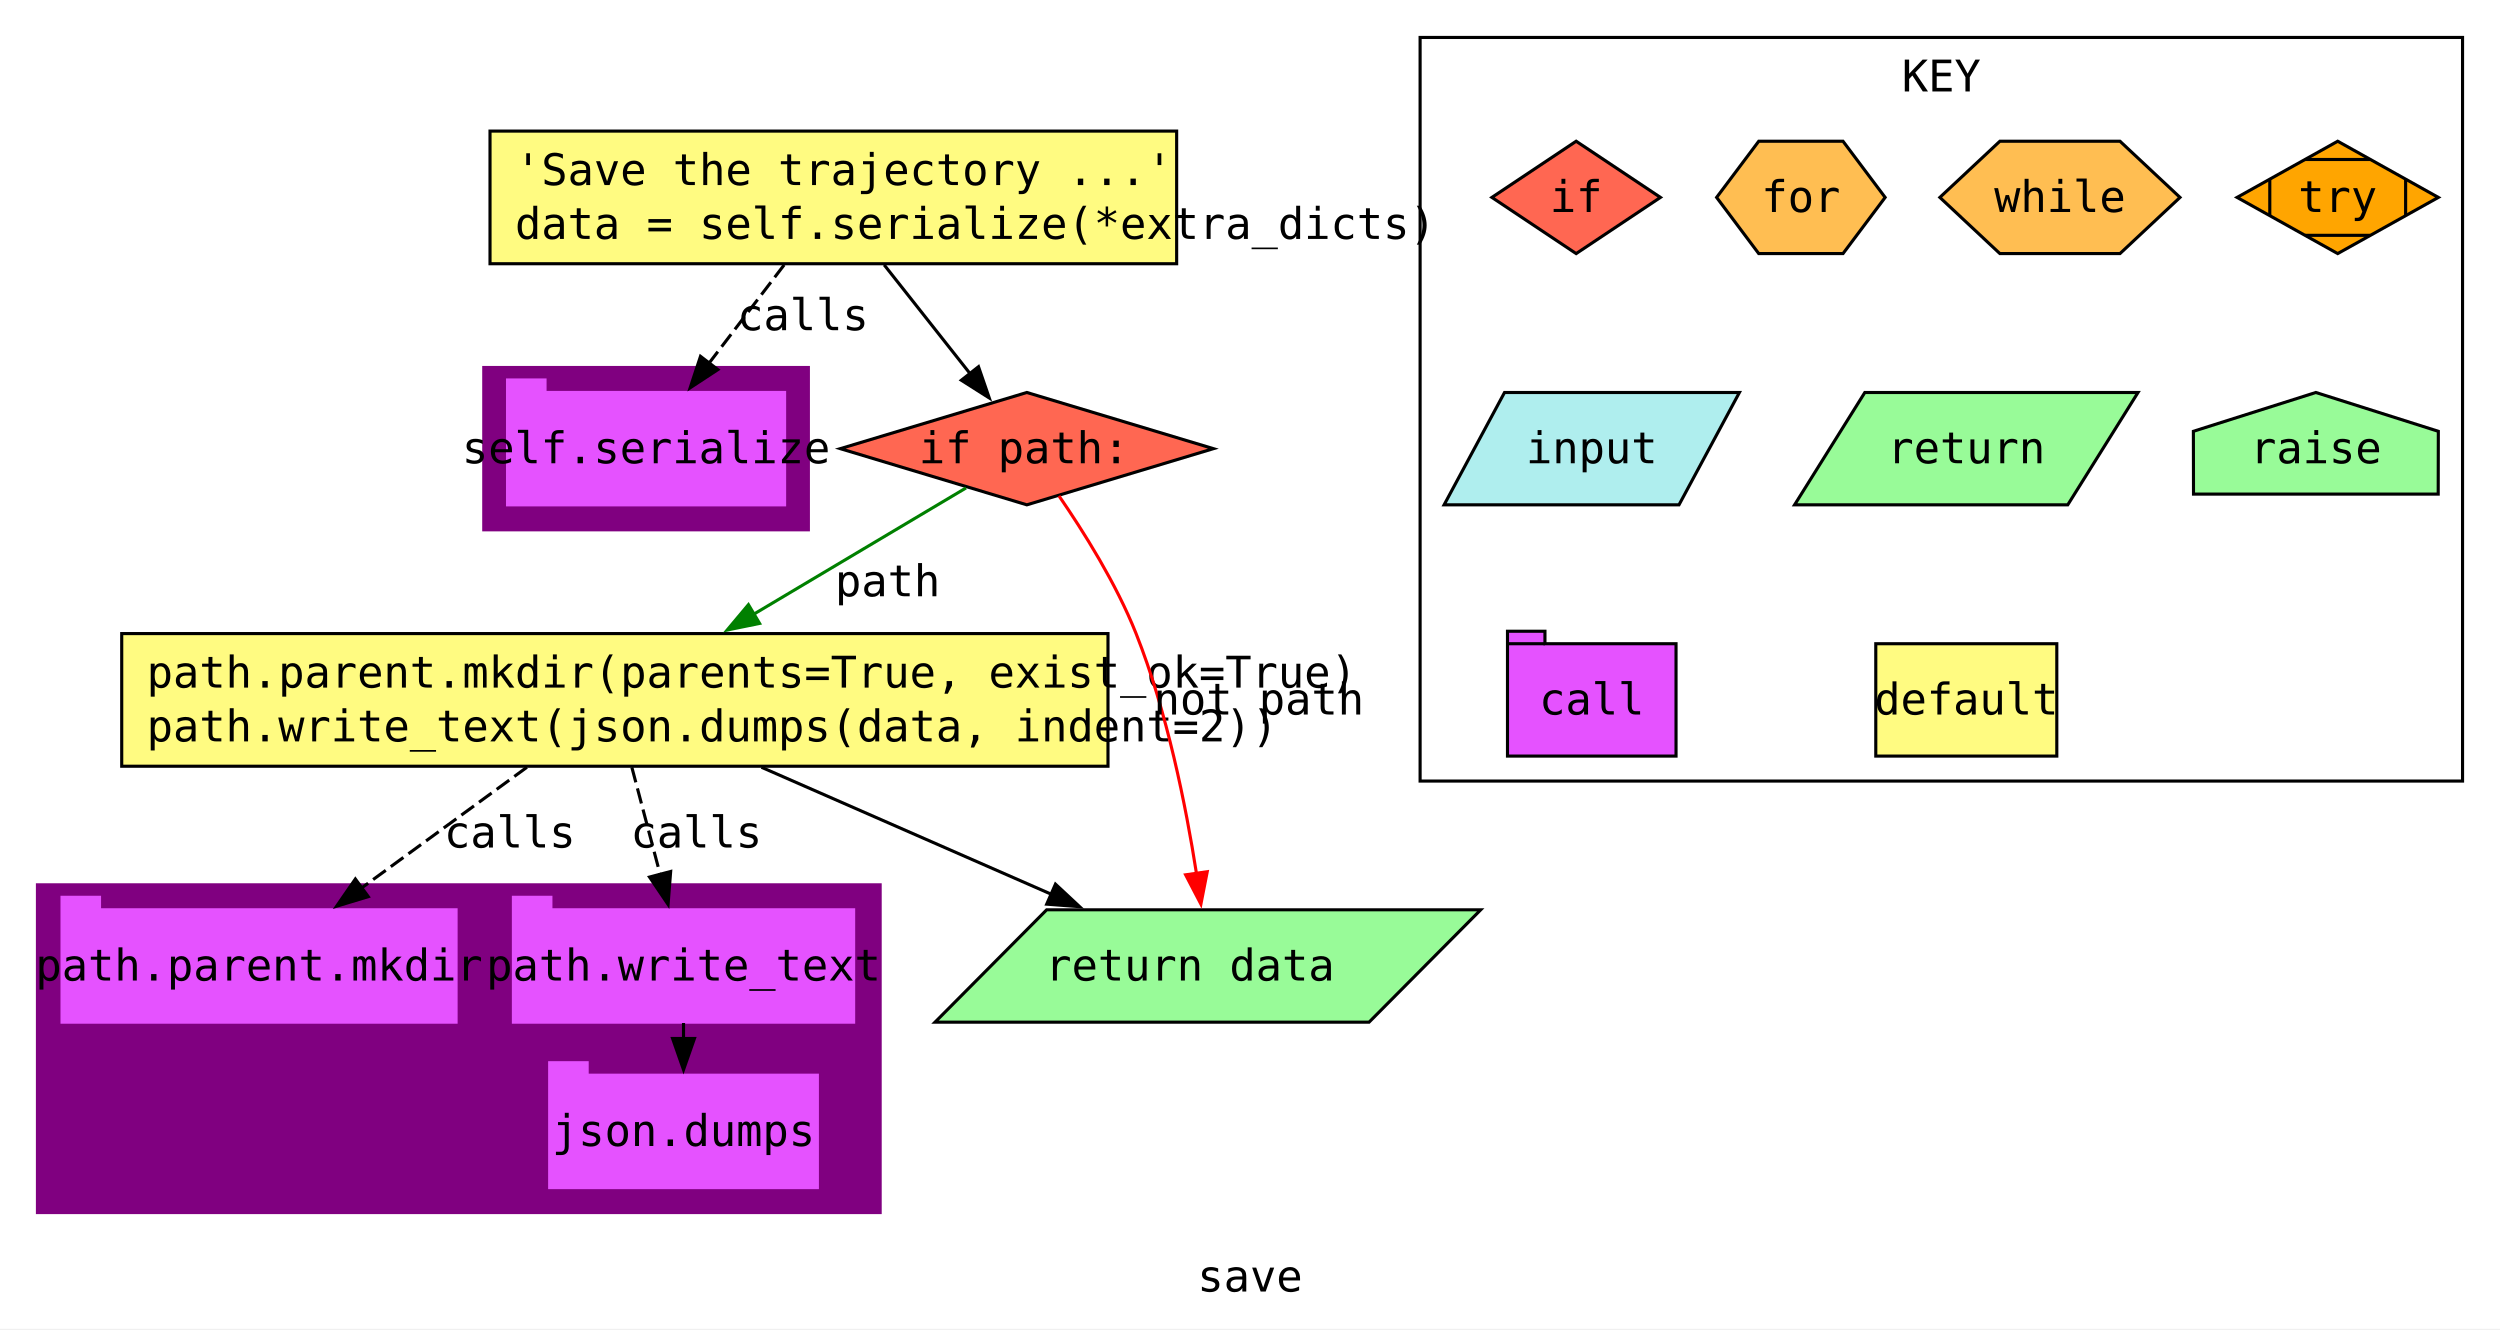
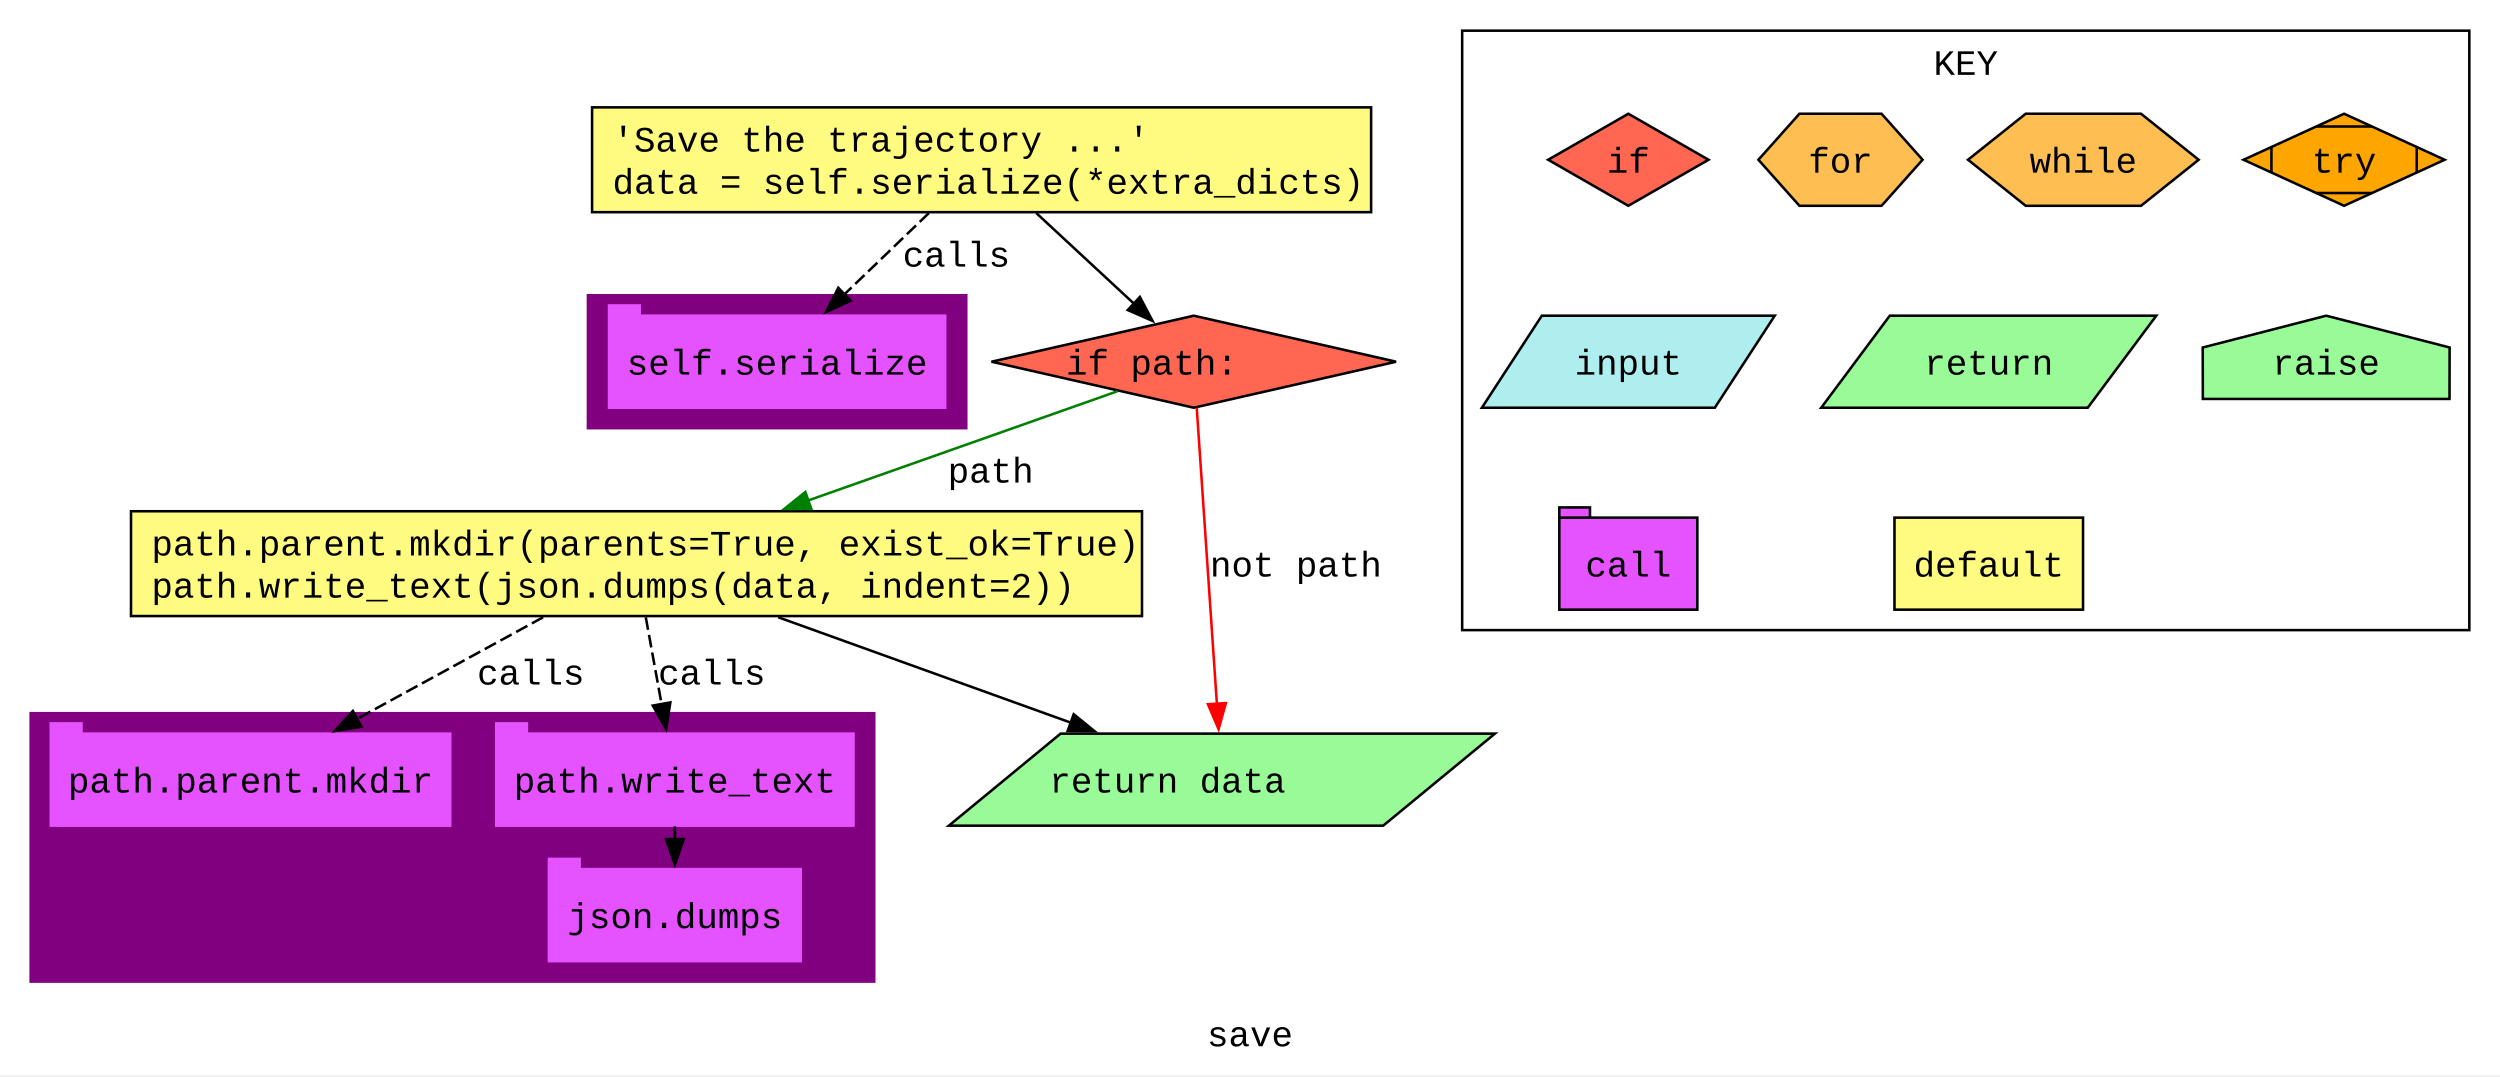
- <svg xmlns="http://www.w3.org/2000/svg" width="801pt" height="426pt" viewBox="0.00 0.00 801.00 426.00">
-   <g id="graph0" class="graph" transform="scale(1 1) rotate(0) translate(4 421.75)">
-     <polygon fill="white" stroke="none" points="-4,4 -4,-421.75 797,-421.75 797,4 -4,4" />
-     <text xml:space="preserve" text-anchor="middle" x="396.5" y="-7.95" font-family="DejaVu Sans Mono" font-size="14.00">save</text>
+ <svg xmlns="http://www.w3.org/2000/svg" width="978pt" height="421pt" viewBox="0.00 0.00 978.00 421.00">
+   <g id="graph0" class="graph" transform="scale(1 1) rotate(0) translate(4 416.5)">
+     <polygon fill="white" stroke="none" points="-4,4 -4,-416.5 974,-416.5 974,4 -4,4" />
+     <text xml:space="preserve" text-anchor="middle" x="485" y="-7.2" font-family="Courier New" font-size="14.00">save</text>
    <g id="clust1" class="cluster">
-       <polygon fill="purple" stroke="purple" points="151,-252 151,-304 255,-304 255,-252 151,-252" />
+       <polygon fill="purple" stroke="purple" points="226,-249 226,-301 374,-301 374,-249 226,-249" />
    </g>
    <g id="clust2" class="cluster">
-       <polygon fill="purple" stroke="purple" points="8,-33.25 8,-138.25 278,-138.25 278,-33.25 8,-33.25" />
+       <polygon fill="purple" stroke="purple" points="8,-32.5 8,-137.5 338,-137.5 338,-32.5 8,-32.5" />
    </g>
    <g id="clust3" class="cluster">
-       <polygon fill="none" stroke="black" points="451,-171.5 451,-409.75 785,-409.75 785,-171.5 451,-171.5" />
-       <text xml:space="preserve" text-anchor="middle" x="618" y="-392.45" font-family="DejaVu Sans Mono" font-size="14.00">KEY</text>
+       <polygon fill="none" stroke="black" points="568,-170 568,-404.5 962,-404.5 962,-170 568,-170" />
+       <text xml:space="preserve" text-anchor="middle" x="765" y="-387.2" font-family="Courier New" font-size="14.00">KEY</text>
    </g>
    <g id="node1" class="node">
-       <polygon fill="#fffb81" stroke="black" points="373,-379.75 153,-379.75 153,-337.25 373,-337.25 373,-379.75" />
-       <text xml:space="preserve" text-anchor="start" x="161" y="-362.45" font-family="DejaVu Sans Mono" font-size="14.00">'Save the trajectory ...'</text>
-       <text xml:space="preserve" text-anchor="start" x="161" y="-345.2" font-family="DejaVu Sans Mono" font-size="14.00">data = self.serialize(*extra_dicts)</text>
+       <polygon fill="#fffb81" stroke="black" points="532.38,-374.5 227.62,-374.5 227.62,-333.5 532.38,-333.5 532.38,-374.5" />
+       <text xml:space="preserve" text-anchor="start" x="235.62" y="-357.2" font-family="Courier New" font-size="14.00">'Save the trajectory ...'</text>
+       <text xml:space="preserve" text-anchor="start" x="235.62" y="-340.7" font-family="Courier New" font-size="14.00">data = self.serialize(*extra_dicts)</text>
    </g>
    <g id="node2" class="node">
-       <polygon fill="#e552ff" stroke="#e552ff" points="247.38,-296 170.62,-296 170.62,-300 158.62,-300 158.62,-260 247.38,-260 247.38,-296" />
-       <polyline fill="none" stroke="#e552ff" points="158.62,-296 170.62,-296" />
-       <text xml:space="preserve" text-anchor="middle" x="203" y="-273.32" font-family="DejaVu Sans Mono" font-size="14.00">self.serialize</text>
+       <polygon fill="#e552ff" stroke="#e552ff" points="365.75,-293 246.25,-293 246.25,-297 234.25,-297 234.25,-257 365.75,-257 365.75,-293" />
+       <polyline fill="none" stroke="#e552ff" points="234.25,-293 246.25,-293" />
+       <text xml:space="preserve" text-anchor="middle" x="300" y="-269.95" font-family="Courier New" font-size="14.00">self.serialize</text>
    </g>
    <g id="edge1" class="edge">
-       <path fill="none" stroke="black" stroke-dasharray="5,2" d="M247.24,-336.88C239.85,-327.21 230.96,-315.57 223.09,-305.28" />
-       <polygon fill="black" stroke="black" points="226,-303.33 217.14,-297.51 220.44,-307.58 226,-303.33" />
-       <text xml:space="preserve" text-anchor="middle" x="253.26" y="-315.95" font-family="DejaVu Sans Mono" font-size="14.00">calls</text>
+       <path fill="none" stroke="black" stroke-dasharray="5,2" d="M359.4,-333.17C349.32,-323.47 337.06,-311.67 326.31,-301.33" />
+       <polygon fill="black" stroke="black" points="328.8,-298.87 319.17,-294.45 323.95,-303.91 328.8,-298.87" />
+       <text xml:space="preserve" text-anchor="middle" x="370.14" y="-312.2" font-family="Courier New" font-size="14.00">calls</text>
    </g>
    <g id="node3" class="node">
-       <polygon fill="#ff6752" stroke="black" points="325,-296 265.23,-278 325,-260 384.77,-278 325,-296" />
-       <text xml:space="preserve" text-anchor="start" x="290.4" y="-273.32" font-family="DejaVu Sans Mono" font-size="14.00">if path:</text>
+       <polygon fill="#ff6752" stroke="black" points="463,-293 383.86,-275 463,-257 542.14,-275 463,-293" />
+       <text xml:space="preserve" text-anchor="start" x="413.02" y="-269.95" font-family="Courier New" font-size="14.00">if path:</text>
    </g>
    <g id="edge8" class="edge">
-       <path fill="none" stroke="black" d="M279.29,-336.88C287.81,-326.09 298.26,-312.85 307.02,-301.77" />
-       <polygon fill="black" stroke="black" points="309.51,-304.26 312.96,-294.24 304.01,-299.92 309.51,-304.26" />
+       <path fill="none" stroke="black" d="M401.37,-333.17C413.12,-322.27 427.71,-308.74 439.75,-297.57" />
+       <polygon fill="black" stroke="black" points="441.92,-300.33 446.87,-290.96 437.16,-295.2 441.92,-300.33" />
    </g>
    <g id="node4" class="node">
-       <polygon fill="#fffb81" stroke="black" points="351,-218.75 35,-218.75 35,-176.25 351,-176.25 351,-218.75" />
-       <text xml:space="preserve" text-anchor="start" x="43" y="-201.45" font-family="DejaVu Sans Mono" font-size="14.00">path.parent.mkdir(parents=True, exist_ok=True)</text>
-       <text xml:space="preserve" text-anchor="start" x="43" y="-184.2" font-family="DejaVu Sans Mono" font-size="14.00">path.write_text(json.dumps(data, indent=2))</text>
+       <polygon fill="#fffb81" stroke="black" points="442.75,-216.5 47.25,-216.5 47.25,-175.5 442.75,-175.5 442.75,-216.5" />
+       <text xml:space="preserve" text-anchor="start" x="55.25" y="-199.2" font-family="Courier New" font-size="14.00">path.parent.mkdir(parents=True, exist_ok=True)</text>
+       <text xml:space="preserve" text-anchor="start" x="55.25" y="-182.7" font-family="Courier New" font-size="14.00">path.write_text(json.dumps(data, indent=2))</text>
    </g>
    <g id="edge6" class="edge">
-       <path fill="none" stroke="green" d="M305.52,-265.42C287.64,-254.78 260.48,-238.63 237.33,-224.86" />
-       <polygon fill="green" stroke="green" points="239.37,-222.01 228.99,-219.9 235.8,-228.02 239.37,-222.01" />
-       <text xml:space="preserve" text-anchor="middle" x="280.4" y="-230.7" font-family="DejaVu Sans Mono" font-size="14.00">path</text>
+       <path fill="none" stroke="green" d="M433.15,-263.45C402.1,-252.49 352.48,-234.96 311.99,-220.66" />
+       <polygon fill="green" stroke="green" points="313.39,-217.44 302.8,-217.41 311.06,-224.04 313.39,-217.44" />
+       <text xml:space="preserve" text-anchor="middle" x="383.55" y="-227.7" font-family="Courier New" font-size="14.00">path</text>
    </g>
    <g id="node8" class="node">
-       <polygon fill="#98fb98" stroke="black" points="470.42,-130.25 331.35,-130.25 295.58,-94.25 434.65,-94.25 470.42,-130.25" />
-       <text xml:space="preserve" text-anchor="start" x="330.9" y="-107.58" font-family="DejaVu Sans Mono" font-size="14.00">return data</text>
+       <polygon fill="#98fb98" stroke="black" points="580.81,-129.5 410.9,-129.5 367.19,-93.5 537.1,-93.5 580.81,-129.5" />
+       <text xml:space="preserve" text-anchor="start" x="406.52" y="-106.45" font-family="Courier New" font-size="14.00">return data</text>
    </g>
    <g id="edge7" class="edge">
-       <path fill="none" stroke="red" d="M335.31,-262.85C343.15,-251.45 353.65,-234.76 360,-218.75 369.93,-193.73 375.96,-163.58 379.34,-141.93" />
-       <polygon fill="red" stroke="red" points="382.8,-142.46 380.77,-132.06 375.87,-141.46 382.8,-142.46" />
-       <text xml:space="preserve" text-anchor="middle" x="399.33" y="-192.82" font-family="DejaVu Sans Mono" font-size="14.00">not path</text>
+       <path fill="none" stroke="red" d="M464.16,-257.02C466.03,-229.47 469.76,-174.72 472.05,-141.08" />
+       <polygon fill="red" stroke="red" points="475.54,-141.46 472.72,-131.25 468.55,-140.99 475.54,-141.46" />
+       <text xml:space="preserve" text-anchor="middle" x="502.95" y="-190.95" font-family="Courier New" font-size="14.00">not path</text>
    </g>
    <g id="node5" class="node">
-       <polygon fill="#e552ff" stroke="#e552ff" points="142.12,-130.25 27.88,-130.25 27.88,-134.25 15.88,-134.25 15.88,-94.25 142.12,-94.25 142.12,-130.25" />
-       <polyline fill="none" stroke="#e552ff" points="15.88,-130.25 27.88,-130.25" />
-       <text xml:space="preserve" text-anchor="middle" x="79" y="-107.58" font-family="DejaVu Sans Mono" font-size="14.00">path.parent.mkdir</text>
+       <polygon fill="#e552ff" stroke="#e552ff" points="172.12,-129.5 27.88,-129.5 27.88,-133.5 15.88,-133.5 15.88,-93.5 172.12,-93.5 172.12,-129.5" />
+       <polyline fill="none" stroke="#e552ff" points="15.88,-129.5 27.88,-129.5" />
+       <text xml:space="preserve" text-anchor="middle" x="94" y="-106.45" font-family="Courier New" font-size="14.00">path.parent.mkdir</text>
    </g>
    <g id="edge2" class="edge">
-       <path fill="none" stroke="black" stroke-dasharray="5,2" d="M164.82,-175.92C148.69,-164.14 128.37,-149.31 111.56,-137.03" />
-       <polygon fill="black" stroke="black" points="113.99,-134.47 103.85,-131.4 109.86,-140.12 113.99,-134.47" />
-       <text xml:space="preserve" text-anchor="middle" x="159.34" y="-150.2" font-family="DejaVu Sans Mono" font-size="14.00">calls</text>
+       <path fill="none" stroke="black" stroke-dasharray="5,2" d="M208.45,-175.03C186.5,-163.04 158.5,-147.74 135.69,-135.28" />
+       <polygon fill="black" stroke="black" points="137.4,-132.22 126.94,-130.5 134.04,-138.36 137.4,-132.22" />
+       <text xml:space="preserve" text-anchor="middle" x="203.65" y="-148.7" font-family="Courier New" font-size="14.00">calls</text>
    </g>
    <g id="node6" class="node">
-       <polygon fill="#e552ff" stroke="#e552ff" points="269.5,-130.25 172.5,-130.25 172.5,-134.25 160.5,-134.25 160.5,-94.25 269.5,-94.25 269.5,-130.25" />
-       <polyline fill="none" stroke="#e552ff" points="160.5,-130.25 172.5,-130.25" />
-       <text xml:space="preserve" text-anchor="middle" x="215" y="-107.58" font-family="DejaVu Sans Mono" font-size="14.00">path.write_text</text>
+       <polygon fill="#e552ff" stroke="#e552ff" points="329.88,-129.5 202.12,-129.5 202.12,-133.5 190.12,-133.5 190.12,-93.5 329.88,-93.5 329.88,-129.5" />
+       <polyline fill="none" stroke="#e552ff" points="190.12,-129.5 202.12,-129.5" />
+       <text xml:space="preserve" text-anchor="middle" x="260" y="-106.45" font-family="Courier New" font-size="14.00">path.write_text</text>
    </g>
    <g id="edge3" class="edge">
-       <path fill="none" stroke="black" stroke-dasharray="5,2" d="M198.44,-175.92C201.18,-165.56 204.54,-152.83 207.52,-141.56" />
-       <polygon fill="black" stroke="black" points="210.88,-142.53 210.05,-131.97 204.11,-140.74 210.88,-142.53" />
-       <text xml:space="preserve" text-anchor="middle" x="219.1" y="-150.2" font-family="DejaVu Sans Mono" font-size="14.00">calls</text>
+       <path fill="none" stroke="black" stroke-dasharray="5,2" d="M248.63,-175.03C250.5,-164.77 252.8,-152.08 254.85,-140.82" />
+       <polygon fill="black" stroke="black" points="258.24,-141.73 256.59,-131.26 251.36,-140.47 258.24,-141.73" />
+       <text xml:space="preserve" text-anchor="middle" x="274.47" y="-148.7" font-family="Courier New" font-size="14.00">calls</text>
    </g>
    <g id="edge5" class="edge">
-       <path fill="none" stroke="black" d="M239.97,-175.92C268.25,-163.53 304.25,-147.76 333.05,-135.14" />
-       <polygon fill="black" stroke="black" points="334.17,-138.47 341.92,-131.25 331.36,-132.06 334.17,-138.47" />
+       <path fill="none" stroke="black" d="M300.43,-175.03C335.1,-162.54 379.72,-146.47 415.04,-133.74" />
+       <polygon fill="black" stroke="black" points="416.03,-137.1 424.25,-130.42 413.66,-130.52 416.03,-137.1" />
    </g>
    <g id="node7" class="node">
-       <polygon fill="#e552ff" stroke="#e552ff" points="257.88,-77.25 184.12,-77.25 184.12,-81.25 172.12,-81.25 172.12,-41.25 257.88,-41.25 257.88,-77.25" />
-       <polyline fill="none" stroke="#e552ff" points="172.12,-77.25 184.12,-77.25" />
-       <text xml:space="preserve" text-anchor="middle" x="215" y="-54.58" font-family="DejaVu Sans Mono" font-size="14.00">json.dumps</text>
+       <polygon fill="#e552ff" stroke="#e552ff" points="309.25,-76.5 222.75,-76.5 222.75,-80.5 210.75,-80.5 210.75,-40.5 309.25,-40.5 309.25,-76.5" />
+       <polyline fill="none" stroke="#e552ff" points="210.75,-76.5 222.75,-76.5" />
+       <text xml:space="preserve" text-anchor="middle" x="260" y="-53.45" font-family="Courier New" font-size="14.00">json.dumps</text>
    </g>
    <g id="edge4" class="edge">
-       <path fill="none" stroke="black" d="M215,-93.98C215,-92.32 215,-90.61 215,-88.87" />
-       <polygon fill="black" stroke="black" points="218.5,-89.01 215,-79.01 211.5,-89.01 218.5,-89.01" />
+       <path fill="none" stroke="black" d="M260,-93.23C260,-91.57 260,-89.86 260,-88.12" />
+       <polygon fill="black" stroke="black" points="263.5,-88.26 260,-78.26 256.5,-88.26 263.5,-88.26" />
    </g>
    <g id="node9" class="node">
-       <polygon fill="#afeeee" stroke="black" points="553.31,-296 478.05,-296 458.69,-260 533.95,-260 553.31,-296" />
-       <text xml:space="preserve" text-anchor="middle" x="506" y="-273.32" font-family="DejaVu Sans Mono" font-size="14.00">input</text>
+       <polygon fill="#afeeee" stroke="black" points="690.28,-293 599.16,-293 575.72,-257 666.84,-257 690.28,-293" />
+       <text xml:space="preserve" text-anchor="middle" x="633" y="-269.95" font-family="Courier New" font-size="14.00">input</text>
    </g>
    <g id="node14" class="node">
-       <polygon fill="#e552ff" stroke="black" points="533,-215.5 491,-215.5 491,-219.5 479,-219.5 479,-179.5 533,-179.5 533,-215.5" />
-       <polyline fill="none" stroke="black" points="479,-215.5 491,-215.5" />
-       <text xml:space="preserve" text-anchor="middle" x="506" y="-192.82" font-family="DejaVu Sans Mono" font-size="14.00">call</text>
+       <polygon fill="#e552ff" stroke="black" points="660,-214 618,-214 618,-218 606,-218 606,-178 660,-178 660,-214" />
+       <polyline fill="none" stroke="black" points="606,-214 618,-214" />
+       <text xml:space="preserve" text-anchor="middle" x="633" y="-190.95" font-family="Courier New" font-size="14.00">call</text>
    </g>
    <g id="node10" class="node">
-       <polygon fill="#fffb81" stroke="black" points="655,-215.5 597,-215.5 597,-179.5 655,-179.5 655,-215.5" />
-       <text xml:space="preserve" text-anchor="middle" x="626" y="-192.82" font-family="DejaVu Sans Mono" font-size="14.00">default</text>
+       <polygon fill="#fffb81" stroke="black" points="810.88,-214 737.12,-214 737.12,-178 810.88,-178 810.88,-214" />
+       <text xml:space="preserve" text-anchor="middle" x="774" y="-190.95" font-family="Courier New" font-size="14.00">default</text>
    </g>
    <g id="node11" class="node">
-       <polygon fill="#ff6752" stroke="black" points="501,-376.5 474,-358.5 501,-340.5 528,-358.5 501,-376.5" />
-       <text xml:space="preserve" text-anchor="middle" x="501" y="-353.82" font-family="DejaVu Sans Mono" font-size="14.00">if</text>
+       <polygon fill="#ff6752" stroke="black" points="633,-372 601.64,-354 633,-336 664.36,-354 633,-372" />
+       <text xml:space="preserve" text-anchor="middle" x="633" y="-348.95" font-family="Courier New" font-size="14.00">if</text>
    </g>
    <g id="node12" class="node">
-       <polygon fill="#ffbe52" stroke="black" points="600,-358.5 586.5,-376.5 559.5,-376.5 546,-358.5 559.5,-340.5 586.5,-340.5 600,-358.5" />
-       <text xml:space="preserve" text-anchor="middle" x="573" y="-353.82" font-family="DejaVu Sans Mono" font-size="14.00">for</text>
+       <polygon fill="#ffbe52" stroke="black" points="748.11,-354 732.06,-372 699.94,-372 683.89,-354 699.94,-336 732.06,-336 748.11,-354" />
+       <text xml:space="preserve" text-anchor="middle" x="716" y="-348.95" font-family="Courier New" font-size="14.00">for</text>
    </g>
    <g id="node15" class="node">
-       <polygon fill="#98fb98" stroke="black" points="681.02,-296 593.49,-296 570.98,-260 658.51,-260 681.02,-296" />
-       <text xml:space="preserve" text-anchor="middle" x="626" y="-273.32" font-family="DejaVu Sans Mono" font-size="14.00">return</text>
+       <polygon fill="#98fb98" stroke="black" points="839.54,-293 735.28,-293 708.46,-257 812.72,-257 839.54,-293" />
+       <text xml:space="preserve" text-anchor="middle" x="774" y="-269.95" font-family="Courier New" font-size="14.00">return</text>
    </g>
    <g id="node13" class="node">
-       <polygon fill="#ffbe52" stroke="black" points="694.47,-358.5 675.24,-376.5 636.76,-376.5 617.53,-358.5 636.76,-340.5 675.24,-340.5 694.47,-358.5" />
-       <text xml:space="preserve" text-anchor="middle" x="656" y="-353.82" font-family="DejaVu Sans Mono" font-size="14.00">while</text>
+       <polygon fill="#ffbe52" stroke="black" points="856.11,-354 833.56,-372 788.44,-372 765.89,-354 788.44,-336 833.56,-336 856.11,-354" />
+       <text xml:space="preserve" text-anchor="middle" x="811" y="-348.95" font-family="Courier New" font-size="14.00">while</text>
    </g>
    <g id="node16" class="node">
-       <polygon fill="orange" stroke="black" points="745,-376.5 712.76,-358.5 745,-340.5 777.24,-358.5 745,-376.5" />
-       <polyline fill="none" stroke="black" points="723.24,-364.35 723.24,-352.65" />
-       <polyline fill="none" stroke="black" points="734.52,-346.35 755.48,-346.35" />
-       <polyline fill="none" stroke="black" points="766.76,-352.65 766.76,-364.35" />
-       <polyline fill="none" stroke="black" points="755.48,-370.65 734.52,-370.65" />
-       <text xml:space="preserve" text-anchor="middle" x="745" y="-353.82" font-family="DejaVu Sans Mono" font-size="14.00">try</text>
+       <polygon fill="orange" stroke="black" points="913,-372 873.67,-354 913,-336 952.33,-354 913,-372" />
+       <polyline fill="none" stroke="black" points="884.58,-358.99 884.58,-349.01" />
+       <polyline fill="none" stroke="black" points="902.09,-340.99 923.91,-340.99" />
+       <polyline fill="none" stroke="black" points="941.42,-349.01 941.42,-358.99" />
+       <polyline fill="none" stroke="black" points="923.91,-367.01 902.09,-367.01" />
+       <text xml:space="preserve" text-anchor="middle" x="913" y="-348.95" font-family="Courier New" font-size="14.00">try</text>
    </g>
    <g id="node17" class="node">
-       <polygon fill="#98fb98" stroke="black" points="777.24,-283.56 738,-296 698.76,-283.56 698.8,-263.44 777.2,-263.44 777.24,-283.56" />
-       <text xml:space="preserve" text-anchor="middle" x="738" y="-273.32" font-family="DejaVu Sans Mono" font-size="14.00">raise</text>
+       <polygon fill="#98fb98" stroke="black" points="954.29,-280.56 906,-293 857.71,-280.56 857.75,-260.44 954.25,-260.44 954.29,-280.56" />
+       <text xml:space="preserve" text-anchor="middle" x="906" y="-269.95" font-family="Courier New" font-size="14.00">raise</text>
    </g>
  </g>
</svg>
